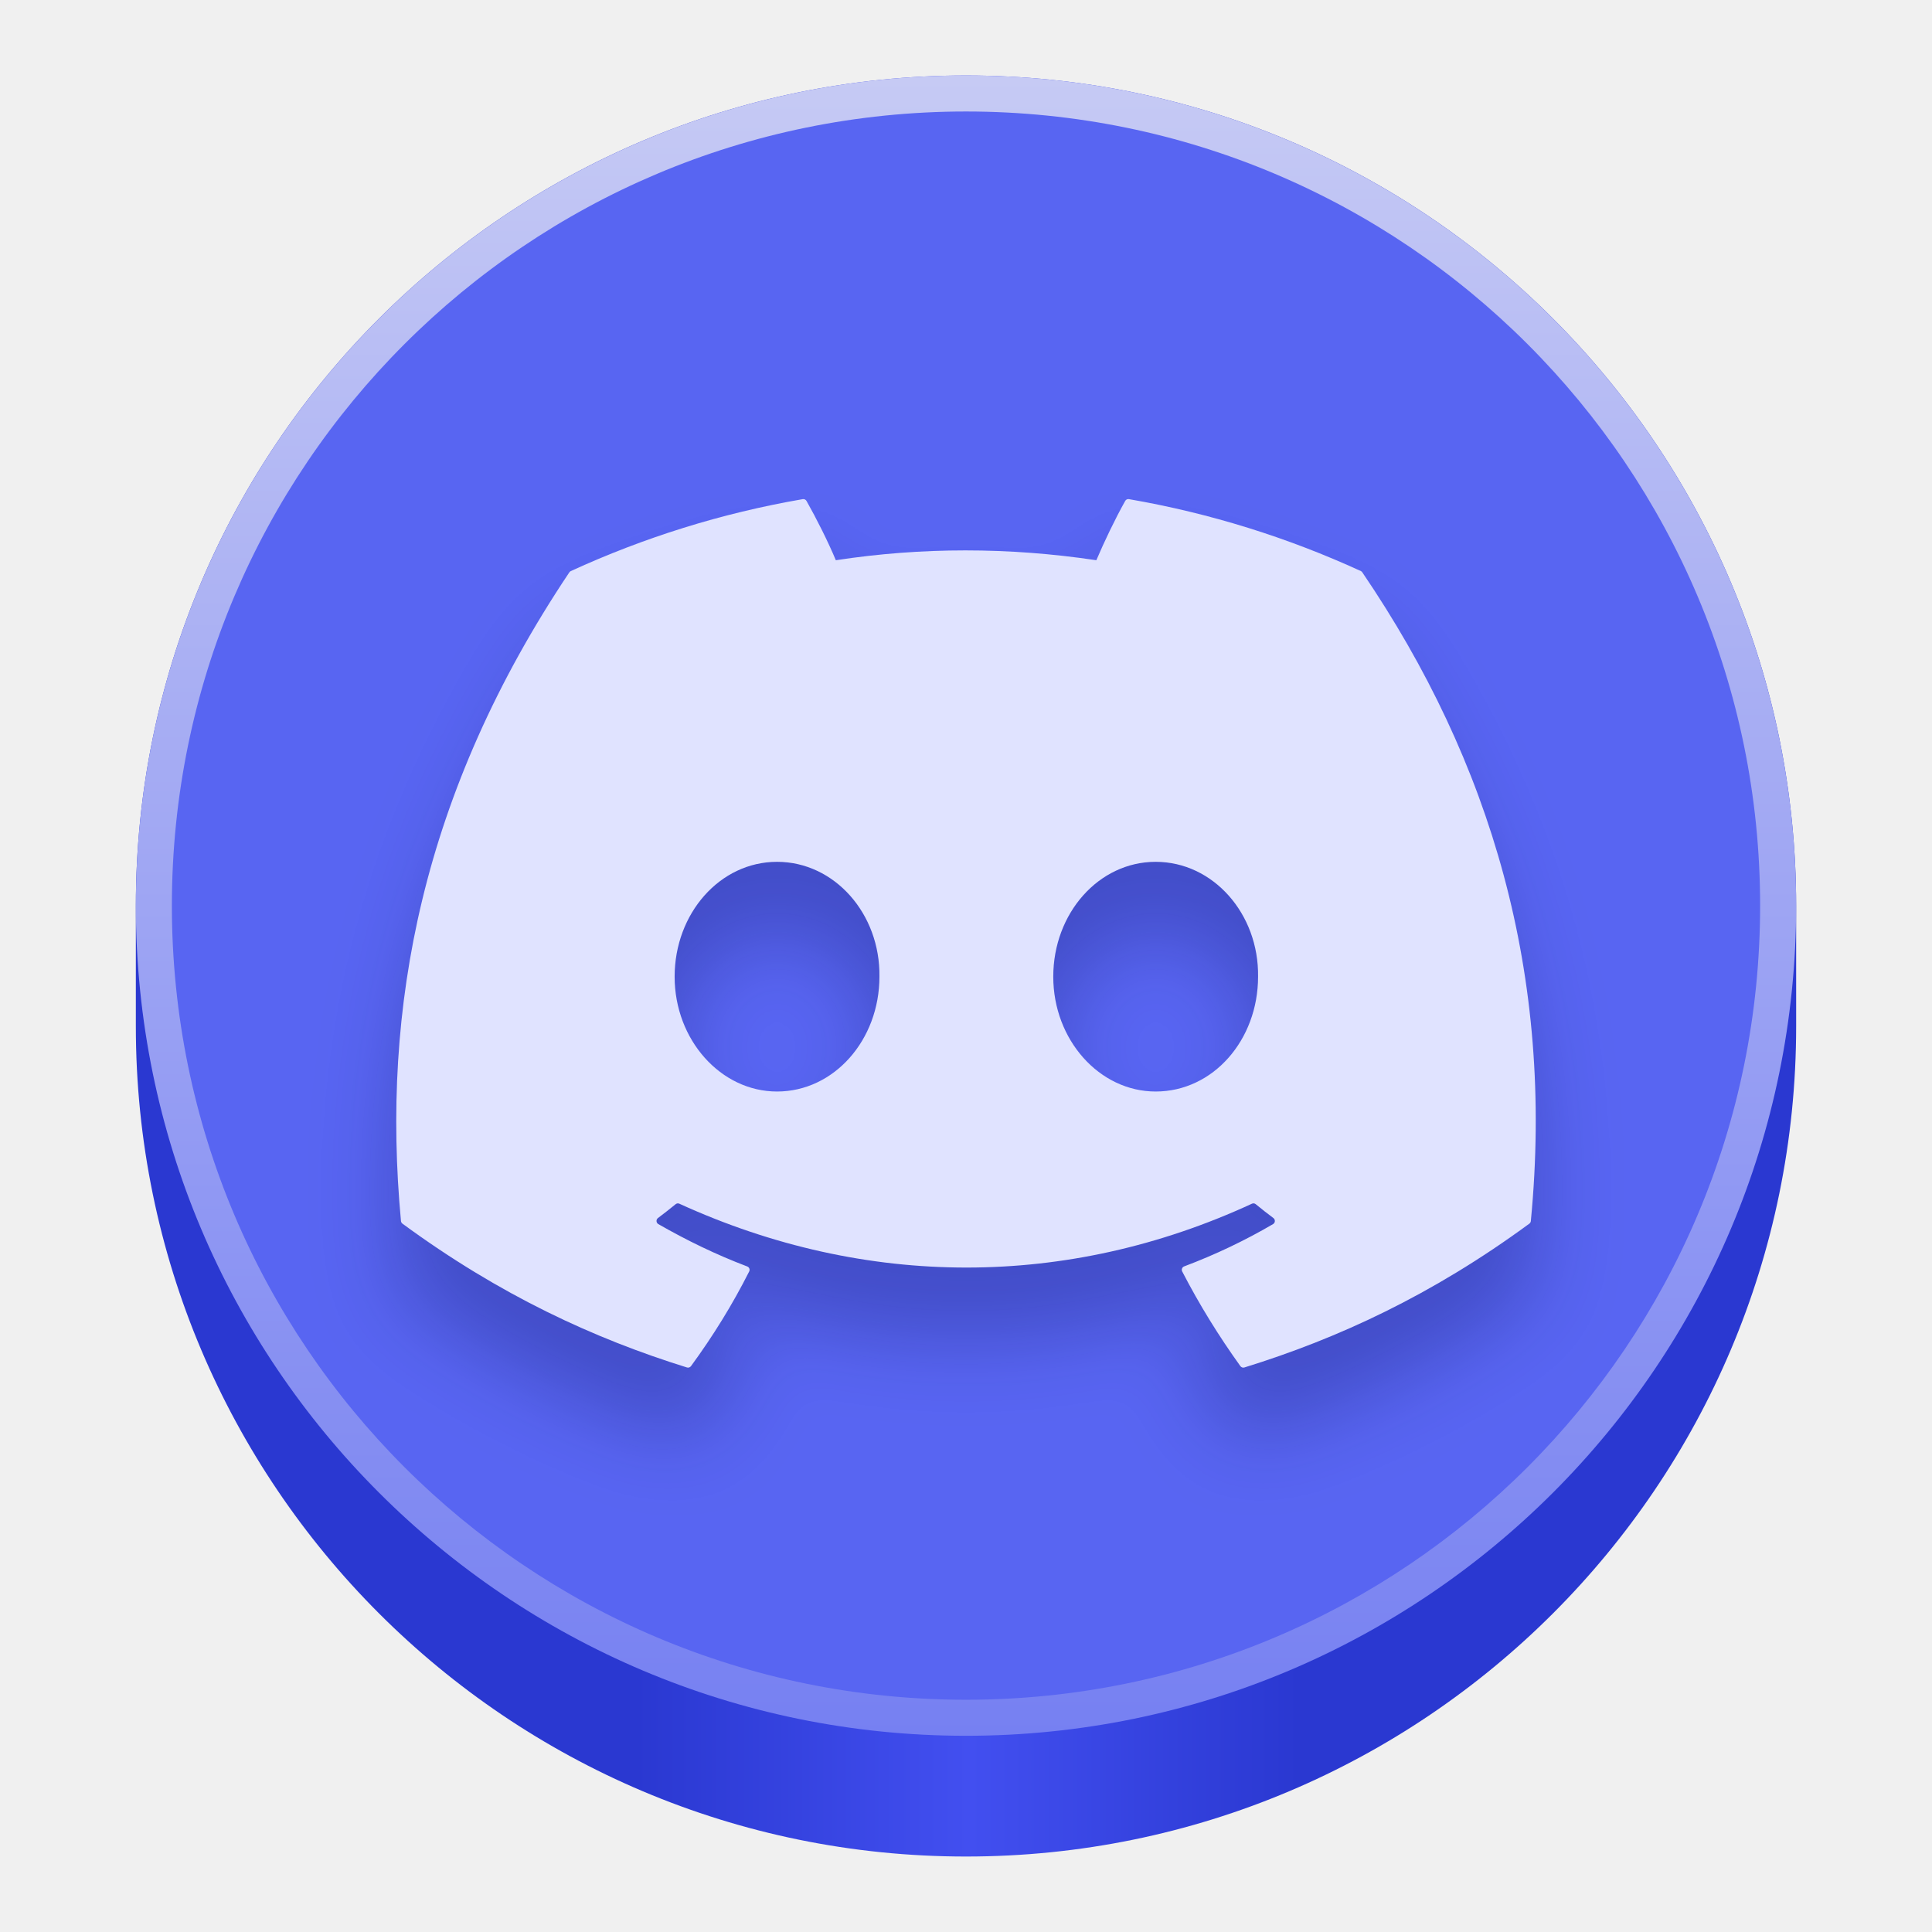
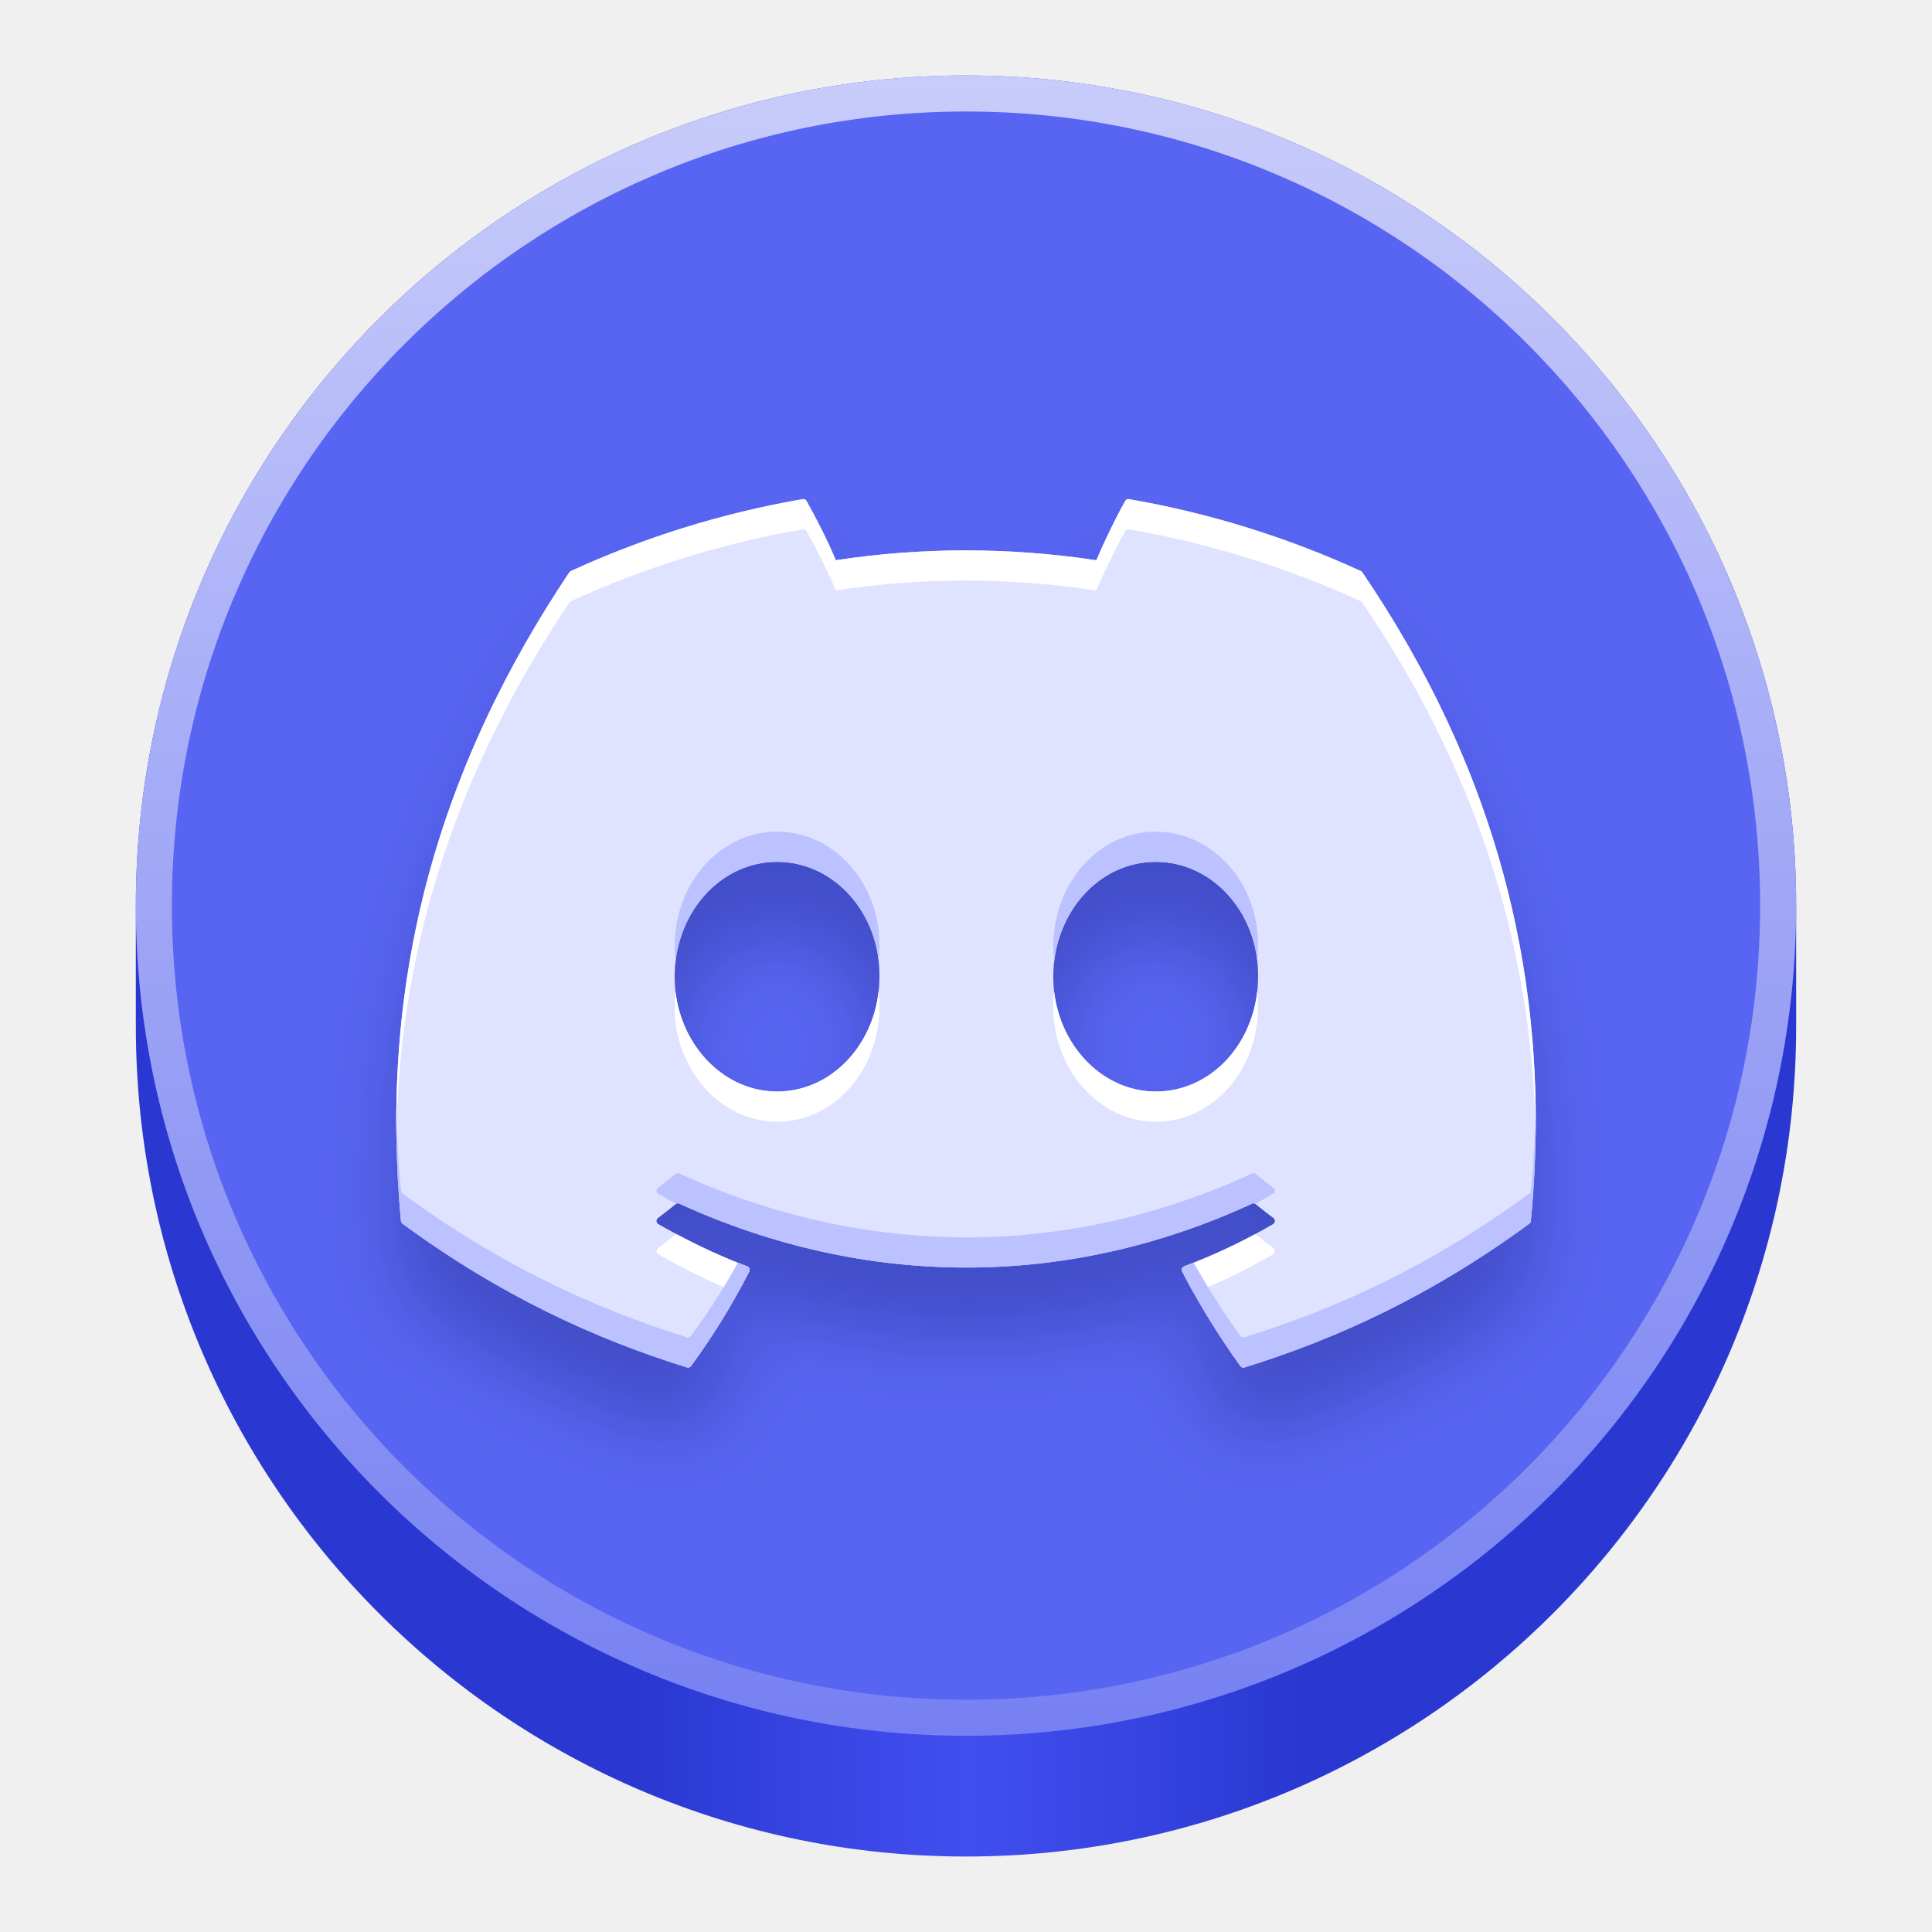
<svg xmlns="http://www.w3.org/2000/svg" xmlns:xlink="http://www.w3.org/1999/xlink" width="128" height="128" viewBox="0 0 128 128" version="1.1" id="svg5" xml:space="preserve">
  <defs id="defs2">
    <linearGradient id="linearGradient1039">
-       <stop style="stop-color:#c6caf4;stop-opacity:1;" offset="0" id="stop1035" />
+       <stop style="stop-color:#c8ccfa;stop-opacity:1;" offset="0" id="stop1035" />
      <stop style="stop-color:#7680f2;stop-opacity:1;" offset="1" id="stop1037" />
    </linearGradient>
    <linearGradient id="linearGradient2242">
      <stop style="stop-color:#2a38d1;stop-opacity:1;" offset="0" id="stop2238" />
      <stop style="stop-color:#2a38d1;stop-opacity:1;" offset="0.301" id="stop2337" />
      <stop style="stop-color:#424ff0;stop-opacity:1;" offset="0.502" id="stop2333" />
      <stop style="stop-color:#2a38d1;stop-opacity:1;" offset="0.701" id="stop2335" />
      <stop style="stop-color:#2a38d1;stop-opacity:1;" offset="1" id="stop2240" />
    </linearGradient>
    <linearGradient y2="236" x2="96" y1="236" x1="32" gradientTransform="translate(604.8168,170.5864)" gradientUnits="userSpaceOnUse" id="linearGradient1099" xlink:href="#linearGradient1036" />
    <linearGradient id="linearGradient1036">
      <stop id="stop1032" offset="0" style="stop-color:#d5d3cf;stop-opacity:1;" />
      <stop id="stop1034" offset="1" style="stop-color:#f6f5f4;stop-opacity:1" />
    </linearGradient>
    <radialGradient r="32" fy="-76" fx="-244" cy="-76" cx="-244" gradientTransform="matrix(0.8833333,0,0,0.8833333,-460.3502,463.1197)" gradientUnits="userSpaceOnUse" id="radialGradient1103" xlink:href="#linearGradient1069" />
    <linearGradient id="linearGradient1069">
      <stop id="stop1065" offset="0" style="stop-color:#d5d3cf;stop-opacity:1" />
      <stop id="stop1067-1" offset="1" style="stop-color:#949390;stop-opacity:1" />
    </linearGradient>
    <linearGradient gradientUnits="userSpaceOnUse" y2="232" x2="64" y1="262.5" x1="64" id="linearGradient1027" xlink:href="#linearGradient1025" gradientTransform="translate(-470.5864,432.8168)" />
    <linearGradient id="linearGradient1025">
      <stop id="stop1021" offset="0" style="stop-color:#9a9996;stop-opacity:1" />
      <stop id="stop1023" offset="1" style="stop-color:#77767b;stop-opacity:1" />
    </linearGradient>
    <clipPath clipPathUnits="userSpaceOnUse" id="clipPath1609-7">
      <path id="path1611-5" d="m 252,116 28,-28 v -8 h -36 v 36 z" style="fill:#e74747;stroke:none;stroke-width:0.25px;stroke-linecap:butt;stroke-linejoin:miter;stroke-opacity:1" />
    </clipPath>
    <radialGradient r="32" fy="-76" fx="-244" cy="-76" cx="-244" gradientTransform="matrix(0.8833333,0,0,0.8833333,-460.3502,463.1197)" gradientUnits="userSpaceOnUse" id="radialGradient1103-5" xlink:href="#linearGradient1069" />
    <clipPath clipPathUnits="userSpaceOnUse" id="clipPath1609-7-7">
      <path id="path1611-5-0" d="m 252,116 28,-28 v -8 h -36 v 36 z" style="fill:#e74747;stroke:none;stroke-width:0.25px;stroke-linecap:butt;stroke-linejoin:miter;stroke-opacity:1" />
    </clipPath>
    <clipPath clipPathUnits="userSpaceOnUse" id="clipPath744">
      <rect style="fill:#1e88e5;fill-opacity:1;stroke-width:0.265" id="rect746" width="541.867" height="541.867" x="0" y="1.5987212e-14" rx="79.375" ry="79.375" />
    </clipPath>
    <clipPath clipPathUnits="userSpaceOnUse" id="clipPath62">
      <rect style="fill:#1e88e5;fill-opacity:1;stroke-width:0.265" id="rect64" width="541.867" height="541.867" x="2.2507105e-05" y="-0.422" rx="79.375" ry="79.375" />
    </clipPath>
    <radialGradient r="32" fy="-76" fx="-244" cy="-76" cx="-244" gradientTransform="matrix(0.8833333,0,0,0.8833333,-460.3502,463.1197)" gradientUnits="userSpaceOnUse" id="radialGradient1103-6" xlink:href="#linearGradient1069" />
    <clipPath clipPathUnits="userSpaceOnUse" id="clipPath1609-7-2">
      <path id="path1611-5-3" d="m 252,116 28,-28 v -8 h -36 v 36 z" style="fill:#e74747;stroke:none;stroke-width:0.25px;stroke-linecap:butt;stroke-linejoin:miter;stroke-opacity:1" />
    </clipPath>
    <clipPath clipPathUnits="userSpaceOnUse" id="clipPath961">
      <rect style="fill:#00c853;stroke:none;stroke-width:0.529" id="rect963" width="541.867" height="541.867" x="1.4210855e-14" y="2.717972e-05" rx="79.375" ry="79.375" />
    </clipPath>
    <radialGradient r="32" fy="-76" fx="-244" cy="-76" cx="-244" gradientTransform="matrix(0.8833333,0,0,0.8833333,-460.3502,463.1197)" gradientUnits="userSpaceOnUse" id="radialGradient1103-56" xlink:href="#linearGradient1069" />
    <clipPath clipPathUnits="userSpaceOnUse" id="clipPath1440">
      <circle style="display:inline;opacity:1;vector-effect:none;fill:none;fill-opacity:1;stroke:#000000;stroke-width:2;stroke-linecap:butt;stroke-linejoin:miter;stroke-miterlimit:4;stroke-dasharray:none;stroke-dashoffset:0;stroke-opacity:1;marker:none;marker-start:none;marker-mid:none;marker-end:none;paint-order:normal;enable-background:new" id="circle1442" cx="-134.35" cy="193.747" r="24" transform="rotate(-45)" />
    </clipPath>
    <clipPath clipPathUnits="userSpaceOnUse" id="clipPath1430">
      <circle style="display:inline;opacity:1;vector-effect:none;fill:none;fill-opacity:1;stroke:#000000;stroke-width:2;stroke-linecap:butt;stroke-linejoin:miter;stroke-miterlimit:4;stroke-dasharray:none;stroke-dashoffset:0;stroke-opacity:1;marker:none;marker-start:none;marker-mid:none;marker-end:none;paint-order:normal;enable-background:new" id="circle1432" cx="12" cy="232" r="24" />
    </clipPath>
    <clipPath clipPathUnits="userSpaceOnUse" id="clipPath1440-9">
      <circle style="display:inline;opacity:1;vector-effect:none;fill:none;fill-opacity:1;stroke:#000000;stroke-width:2;stroke-linecap:butt;stroke-linejoin:miter;stroke-miterlimit:4;stroke-dasharray:none;stroke-dashoffset:0;stroke-opacity:1;marker:none;marker-start:none;marker-mid:none;marker-end:none;paint-order:normal;enable-background:new" id="circle1442-5" cx="-134.35" cy="193.747" r="24" transform="rotate(-45)" />
    </clipPath>
    <clipPath clipPathUnits="userSpaceOnUse" id="clipPath1430-1">
      <circle style="display:inline;opacity:1;vector-effect:none;fill:none;fill-opacity:1;stroke:#000000;stroke-width:2;stroke-linecap:butt;stroke-linejoin:miter;stroke-miterlimit:4;stroke-dasharray:none;stroke-dashoffset:0;stroke-opacity:1;marker:none;marker-start:none;marker-mid:none;marker-end:none;paint-order:normal;enable-background:new" id="circle1432-8" cx="12" cy="232" r="24" />
    </clipPath>
    <clipPath clipPathUnits="userSpaceOnUse" id="clipPath2024">
      <rect style="opacity:1;vector-effect:none;fill:#63452c;fill-opacity:1;stroke:none;stroke-width:4;stroke-linecap:round;stroke-linejoin:round;stroke-miterlimit:4;stroke-dasharray:none;stroke-dashoffset:0;stroke-opacity:1" id="rect2026" width="74" height="98" x="6" y="196" />
    </clipPath>
    <linearGradient id="linearGradient914">
      <stop id="stop910" offset="0" style="stop-color:#f6f5f4;stop-opacity:0.437" />
      <stop id="stop912" offset="1" style="stop-color:#deddda;stop-opacity:0;" />
    </linearGradient>
    <radialGradient gradientTransform="matrix(2.608696,0,0,1.841036,-102.9565,-748.9467)" gradientUnits="userSpaceOnUse" r="46" fy="296" fx="64" cy="296" cx="64" id="radialGradient916" xlink:href="#linearGradient914" />
    <clipPath clipPathUnits="userSpaceOnUse" id="clipPath11543">
      <rect style="fill:#f0c04e;fill-opacity:1;stroke:none;stroke-width:0.529" id="rect11545" width="541.867" height="541.867" x="1.4746095e-06" y="6.4330168e-05" rx="79.375" ry="79.375" />
    </clipPath>
    <style id="style374">.cls-1{fill:url(#linear-gradient);}.cls-2{opacity:0.35;fill:url(#radial-gradient);}.cls-2,.cls-4{isolation:isolate;}.cls-3{fill:url(#linear-gradient-2);}.cls-4{opacity:0.41;fill:url(#radial-gradient-2);}.cls-5{fill:url(#radial-gradient-3);}.cls-6{fill:url(#radial-gradient-4);}</style>
    <linearGradient id="linear-gradient" x1="63.33" y1="84.03" x2="241.67" y2="84.03" gradientTransform="matrix(1,0,0,-1,0,266)" gradientUnits="userSpaceOnUse">
      <stop offset="0" stop-color="#0c59a4" id="stop376" />
      <stop offset="1" stop-color="#114a8b" id="stop378" />
    </linearGradient>
    <radialGradient id="radial-gradient" cx="161.83" cy="68.91" r="95.38" gradientTransform="matrix(1,0,0,-0.95,0,248.84)" gradientUnits="userSpaceOnUse">
      <stop offset="0.72" stop-opacity="0" id="stop381" />
      <stop offset="0.95" stop-opacity="0.53" id="stop383" />
      <stop offset="1" id="stop385" />
    </radialGradient>
    <linearGradient id="linear-gradient-2" x1="157.35" y1="161.39" x2="45.96" y2="40.06" gradientTransform="matrix(1,0,0,-1,0,266)" gradientUnits="userSpaceOnUse">
      <stop offset="0" stop-color="#1b9de2" id="stop388" />
      <stop offset="0.16" stop-color="#1595df" id="stop390" />
      <stop offset="0.67" stop-color="#0680d7" id="stop392" />
      <stop offset="1" stop-color="#0078d4" id="stop394" />
    </linearGradient>
    <radialGradient id="radial-gradient-2" cx="-340.29" cy="62.99" r="143.24" gradientTransform="matrix(0.15,-0.99,-0.8,-0.12,176.64,-125.4)" gradientUnits="userSpaceOnUse">
      <stop offset="0.76" stop-opacity="0" id="stop397" />
      <stop offset="0.95" stop-opacity="0.5" id="stop399" />
      <stop offset="1" id="stop401" />
    </radialGradient>
    <radialGradient id="radial-gradient-3" cx="113.37" cy="570.21" r="202.43" gradientTransform="matrix(-0.04,1,2.13,0.08,-1179.54,-106.69)" gradientUnits="userSpaceOnUse">
      <stop offset="0" stop-color="#35c1f1" id="stop404" />
      <stop offset="0.11" stop-color="#34c1ed" id="stop406" />
      <stop offset="0.23" stop-color="#2fc2df" id="stop408" />
      <stop offset="0.31" stop-color="#2bc3d2" id="stop410" />
      <stop offset="0.67" stop-color="#36c752" id="stop412" />
    </radialGradient>
    <radialGradient id="radial-gradient-4" cx="376.52" cy="567.97" r="97.34" gradientTransform="matrix(0.28,0.96,0.78,-0.23,-303.76,-148.5)" gradientUnits="userSpaceOnUse">
      <stop offset="0" stop-color="#66eb6e" id="stop415" />
      <stop offset="1" stop-color="#66eb6e" stop-opacity="0" id="stop417" />
    </radialGradient>
    <clipPath clipPathUnits="userSpaceOnUse" id="clipPath1260">
      <rect style="fill:#bbdefb;fill-opacity:1;stroke:none;stroke-width:0.529" id="rect1262" width="541.867" height="541.867" x="2.9492187e-06" y="3.9968629e-05" rx="79.375" ry="79.375" />
    </clipPath>
    <clipPath clipPathUnits="userSpaceOnUse" id="clipPath16285">
      <rect style="fill:#bbdefb;fill-opacity:1;stroke:none;stroke-width:0.529" id="rect16287" width="541.867" height="541.867" x="0" y="6.4807005e-05" rx="79.375" ry="79.375" />
    </clipPath>
    <clipPath clipPathUnits="userSpaceOnUse" id="clipPath990">
      <rect style="fill:#bbdefb;fill-opacity:1;stroke:none;stroke-width:0.529" id="rect992" width="487.68" height="487.68" x="27.093" y="27.093" rx="71.438" ry="71.438" />
    </clipPath>
    <clipPath clipPathUnits="userSpaceOnUse" id="clipPath699">
      <path d="M 0,0 H 71 V 55 H 0 Z" id="path697" />
    </clipPath>
    <clipPath clipPathUnits="userSpaceOnUse" id="clipPath1889">
      <path d="m -47.317,-17.675 h 71 v 55 h -71 z" id="path1891" style="stroke-width:1" />
    </clipPath>
    <clipPath clipPathUnits="userSpaceOnUse" id="clipPath1977">
      <path d="m -47.317,-17.675 h 71 v 55 h -71 z" id="path1979" style="stroke-width:1" />
    </clipPath>
    <clipPath clipPathUnits="userSpaceOnUse" id="clipPath2017">
      <path d="m -47.317,-17.675 h 71 v 55 h -71 z" id="path2019" style="stroke-width:1" />
    </clipPath>
    <linearGradient xlink:href="#linearGradient2242" id="linearGradient2244" x1="9" y1="123" x2="119" y2="123" gradientUnits="userSpaceOnUse" />
    <linearGradient xlink:href="#linearGradient1039" id="linearGradient1041" x1="64" y1="5" x2="64" y2="115" gradientUnits="userSpaceOnUse" />
    <filter style="color-interpolation-filters:sRGB;" id="filter32" x="-0.085" y="-0.192" width="1.169" height="1.303">
      <feFlood result="flood" in="SourceGraphic" flood-opacity="0.3" flood-color="rgb(16,22,102)" id="feFlood31" />
      <feGaussianBlur result="blur" in="SourceGraphic" stdDeviation="2.5" id="feGaussianBlur31" />
      <feOffset result="offset" in="blur" dx="0" dy="-4.408" id="feOffset31" />
      <feComposite result="comp1" operator="in" in="flood" in2="offset" id="feComposite31" />
      <feComposite result="comp2" operator="over" in="SourceGraphic" in2="comp1" id="feComposite32" />
    </filter>
  </defs>
  <g id="layer2">
    <path id="circle1035" style="fill:url(#linearGradient2244);fill-opacity:1" d="M 64 5 A 55 55 0 0 0 9 60 L 9 68 A 55 55 0 0 0 64 123 A 55 55 0 0 0 119 68 L 119 60 A 55 55 0 0 0 64 5 z " />
    <circle style="fill:url(#linearGradient1041);fill-opacity:1;stroke-width:1" id="path953" cx="64" cy="60" r="55" />
    <text xml:space="preserve" style="font-style:normal;font-variant:normal;font-weight:normal;font-stretch:normal;font-size:40px;line-height:1.25;font-family:'DejaVu Math TeX Gyre';-inkscape-font-specification:'DejaVu Math TeX Gyre';fill:#000000;fill-opacity:1;stroke:none" x="57.303" y="70.245" id="text3441">
      <tspan id="tspan3439" x="57.303" y="70.245" />
    </text>
    <text xml:space="preserve" style="font-size:40px;line-height:1.25;font-family:Caladea;-inkscape-font-specification:Caladea" x="43.169" y="70.812" id="text13903">
      <tspan id="tspan13901" x="43.169" y="70.812" />
    </text>
    <circle style="fill:#5865f2;fill-opacity:1;stroke-width:0.957" id="circle417" cx="64" cy="60" r="52.613" />
  </g>
  <g id="g693" transform="matrix(1.063302,0,0,-1.063302,26.2528,91.10954)" style="fill:#e0e3ff;fill-opacity:1;filter:url(#filter32)">
    <g id="g695" clip-path="url(#clipPath699)" style="fill:#e0e3ff;fill-opacity:1">
      <g id="g701" transform="translate(47.3174,17.6746)" style="fill:#e0e3ff;fill-opacity:1">
        <path d="m 0,0 c -3.498,0 -6.38,3.212 -6.38,7.156 0,3.945 2.826,7.156 6.38,7.156 3.583,0 6.437,-3.24 6.381,-7.156 C 6.381,3.212 3.583,0 0,0 m -23.591,0 c -3.499,0 -6.381,3.212 -6.381,7.156 0,3.945 2.826,7.156 6.381,7.156 3.582,0 6.436,-3.24 6.38,-7.156 0,-3.944 -2.827,-7.156 -6.38,-7.156 m 36.378,32.428 c -4.525,2.076 -9.378,3.606 -14.452,4.482 -0.092,0.017 -0.185,-0.025 -0.232,-0.11 -0.624,-1.11 -1.315,-2.558 -1.799,-3.696 -5.457,0.817 -10.887,0.817 -16.232,0 -0.485,1.163 -1.201,2.586 -1.828,3.696 -0.047,0.082 -0.14,0.124 -0.232,0.11 -5.071,-0.873 -9.924,-2.403 -14.452,-4.482 -0.039,-0.017 -0.073,-0.046 -0.095,-0.082 -9.204,-13.752 -11.726,-27.165 -10.489,-40.412 0.005,-0.065 0.042,-0.126 0.092,-0.166 6.073,-4.46 11.956,-7.167 17.729,-8.962 0.093,-0.029 0.191,0.006 0.249,0.082 1.366,1.865 2.583,3.831 3.627,5.899 0.062,0.121 0.003,0.265 -0.123,0.313 -1.931,0.732 -3.77,1.626 -5.538,2.639 -0.14,0.082 -0.151,0.282 -0.023,0.378 0.373,0.279 0.745,0.57 1.1,0.862 0.065,0.054 0.154,0.065 0.23,0.032 11.619,-5.306 24.199,-5.306 35.682,0 0.075,0.036 0.165,0.024 0.231,-0.029 0.356,-0.293 0.729,-0.586 1.104,-0.865 0.128,-0.096 0.12,-0.296 -0.021,-0.378 -1.768,-1.033 -3.606,-1.907 -5.541,-2.636 -0.126,-0.048 -0.181,-0.195 -0.12,-0.316 1.067,-2.065 2.284,-4.031 3.624,-5.896 0.057,-0.079 0.158,-0.114 0.249,-0.085 5.802,1.795 11.685,4.502 17.757,8.962 0.054,0.04 0.087,0.098 0.093,0.164 1.48,15.314 -2.48,28.618 -10.497,40.411 -0.021,0.039 -0.054,0.068 -0.093,0.085" style="fill:#e0e3ff;fill-opacity:1;fill-rule:nonzero;stroke:none" id="path1899" />
      </g>
    </g>
  </g>
+   <path id="path17" style="fill:#ffffff;fill-opacity:1;fill-rule:nonzero;stroke:none;stroke-width:1.063" d="m 53.223,33.066 c -0.012,3.3e-5 -0.025,0.002 -0.037,0.004 -5.392,0.928 -10.553,2.555 -15.367,4.766 -0.042,0.018 -0.078,0.048 -0.102,0.086 -8.499,12.699 -11.639,25.127 -11.457,37.402 0.174,-11.625 3.419,-23.393 11.457,-35.402 0.024,-0.038 0.06,-0.068 0.102,-0.086 4.815,-2.211 9.975,-3.837 15.367,-4.766 0.012,-0.002 0.025,-0.004 0.037,-0.004 0.085,-2.32e-4 0.165,0.045 0.209,0.121 0.667,1.18 1.43,2.693 1.945,3.93 5.683,-0.869 11.455,-0.869 17.258,0 0.515,-1.21 1.251,-2.749 1.914,-3.93 0.05,-0.09 0.148,-0.135 0.246,-0.117 5.395,0.931 10.556,2.558 15.367,4.766 0.042,0.018 0.077,0.048 0.1,0.09 7.162,10.536 11.279,22.206 11.479,35.324 0.209,-13.936 -3.954,-26.256 -11.479,-37.324 -0.022,-0.041 -0.058,-0.072 -0.1,-0.09 -4.811,-2.207 -9.972,-3.834 -15.367,-4.766 -0.098,-0.018 -0.196,0.027 -0.246,0.117 -0.663,1.18 -1.399,2.72 -1.914,3.93 -5.802,-0.869 -11.574,-0.869 -17.258,0 -0.516,-1.237 -1.279,-2.749 -1.945,-3.93 -0.044,-0.076 -0.124,-0.121 -0.209,-0.121 z m 4.992,32.586 c -0.412,3.75 -3.245,6.664 -6.734,6.664 -3.421,0 -6.288,-2.888 -6.727,-6.613 -0.038,0.329 -0.059,0.663 -0.059,1.004 0,4.194 3.065,7.609 6.785,7.609 3.778,0 6.785,-3.416 6.785,-7.609 0.005,-0.357 -0.012,-0.71 -0.051,-1.055 z m 25.084,0.002 c -0.409,3.749 -3.214,6.662 -6.732,6.662 -3.42,0 -6.287,-2.888 -6.727,-6.613 -0.038,0.329 -0.059,0.663 -0.059,1.004 0,4.194 3.066,7.609 6.785,7.609 3.81,0 6.783,-3.416 6.783,-7.609 0.005,-0.357 -0.012,-0.708 -0.051,-1.053 z m -38.5,16.102 c -0.013,0.007 -0.025,0.015 -0.037,0.025 -0.377,0.31 -0.773,0.619 -1.17,0.916 -0.136,0.102 -0.125,0.315 0.023,0.402 1.689,0.968 3.439,1.834 5.266,2.564 0.26,-0.47 0.511,-0.945 0.754,-1.426 0.066,-0.129 0.003,-0.281 -0.131,-0.332 -1.626,-0.616 -3.191,-1.341 -4.705,-2.15 z m 38.365,0.006 c -1.516,0.816 -3.082,1.526 -4.713,2.141 -0.134,0.051 -0.192,0.207 -0.127,0.336 0.247,0.478 0.502,0.95 0.764,1.418 1.826,-0.724 3.571,-1.572 5.256,-2.557 0.15,-0.087 0.158,-0.3 0.021,-0.402 -0.399,-0.297 -0.795,-0.606 -1.174,-0.918 -0.008,-0.007 -0.018,-0.012 -0.027,-0.018 z" />
+   <path id="path18" style="fill:#bcc2ff;fill-opacity:1;fill-rule:nonzero;stroke:none;stroke-width:1.063" d="m 51.48,55.098 c -3.78,0 -6.785,3.415 -6.785,7.609 0,0.337 0.02,0.67 0.059,0.996 0.435,-3.722 3.253,-6.605 6.727,-6.605 3.482,0 6.319,2.879 6.734,6.555 0.034,-0.31 0.051,-0.625 0.051,-0.945 0.06,-4.164 -2.976,-7.609 -6.785,-7.609 z m 25.086,0 c -3.779,0 -6.785,3.415 -6.785,7.609 0,0.337 0.02,0.67 0.059,0.996 0.435,-3.722 3.254,-6.605 6.727,-6.605 3.484,0 6.318,2.88 6.732,6.557 0.034,-0.311 0.051,-0.626 0.051,-0.947 0.059,-4.164 -2.973,-7.609 -6.783,-7.609 z m 25.174,18.158 c -0.028,1.851 -0.134,3.73 -0.318,5.639 -0.006,0.07 -0.04,0.131 -0.098,0.174 -6.456,4.742 -12.714,7.621 -18.883,9.529 -0.097,0.031 -0.203,-0.006 -0.264,-0.09 -1.115,-1.552 -2.149,-3.169 -3.09,-4.852 -0.211,0.084 -0.424,0.166 -0.637,0.246 -0.134,0.051 -0.192,0.207 -0.127,0.336 1.135,2.196 2.429,4.286 3.854,6.27 0.061,0.084 0.167,0.121 0.264,0.09 6.169,-1.909 12.426,-4.787 18.883,-9.529 0.057,-0.043 0.091,-0.104 0.098,-0.174 0.251,-2.6 0.356,-5.145 0.318,-7.639 z m -75.48,0.066 c -0.038,2.529 0.07,5.053 0.305,7.57 0.005,0.069 0.045,0.133 0.098,0.176 6.457,4.742 12.713,7.621 18.852,9.529 0.099,0.031 0.204,-0.005 0.266,-0.086 1.452,-1.983 2.745,-4.075 3.855,-6.273 0.066,-0.129 0.003,-0.281 -0.131,-0.332 -0.208,-0.079 -0.417,-0.16 -0.623,-0.242 -0.929,1.682 -1.966,3.298 -3.102,4.848 -0.062,0.081 -0.167,0.117 -0.266,0.086 -6.138,-1.909 -12.394,-4.787 -18.852,-9.529 -0.053,-0.043 -0.093,-0.107 -0.098,-0.176 -0.173,-1.853 -0.277,-3.71 -0.305,-5.57 z m 56.779,4.404 c -0.032,3.2e-4 -0.064,0.007 -0.094,0.021 -12.21,5.642 -25.585,5.642 -37.939,0 -0.081,-0.035 -0.175,-0.024 -0.244,0.033 -0.377,0.31 -0.773,0.619 -1.17,0.916 -0.136,0.102 -0.125,0.315 0.023,0.402 0.391,0.224 0.785,0.443 1.184,0.656 0.063,-0.034 0.14,-0.037 0.207,-0.008 12.354,5.642 25.73,5.642 37.939,0 0.07,-0.034 0.154,-0.027 0.221,0.014 0.396,-0.213 0.788,-0.434 1.178,-0.662 0.15,-0.087 0.158,-0.3 0.021,-0.402 -0.399,-0.297 -0.795,-0.606 -1.174,-0.918 -0.044,-0.035 -0.099,-0.053 -0.152,-0.053 z" />
</svg>
